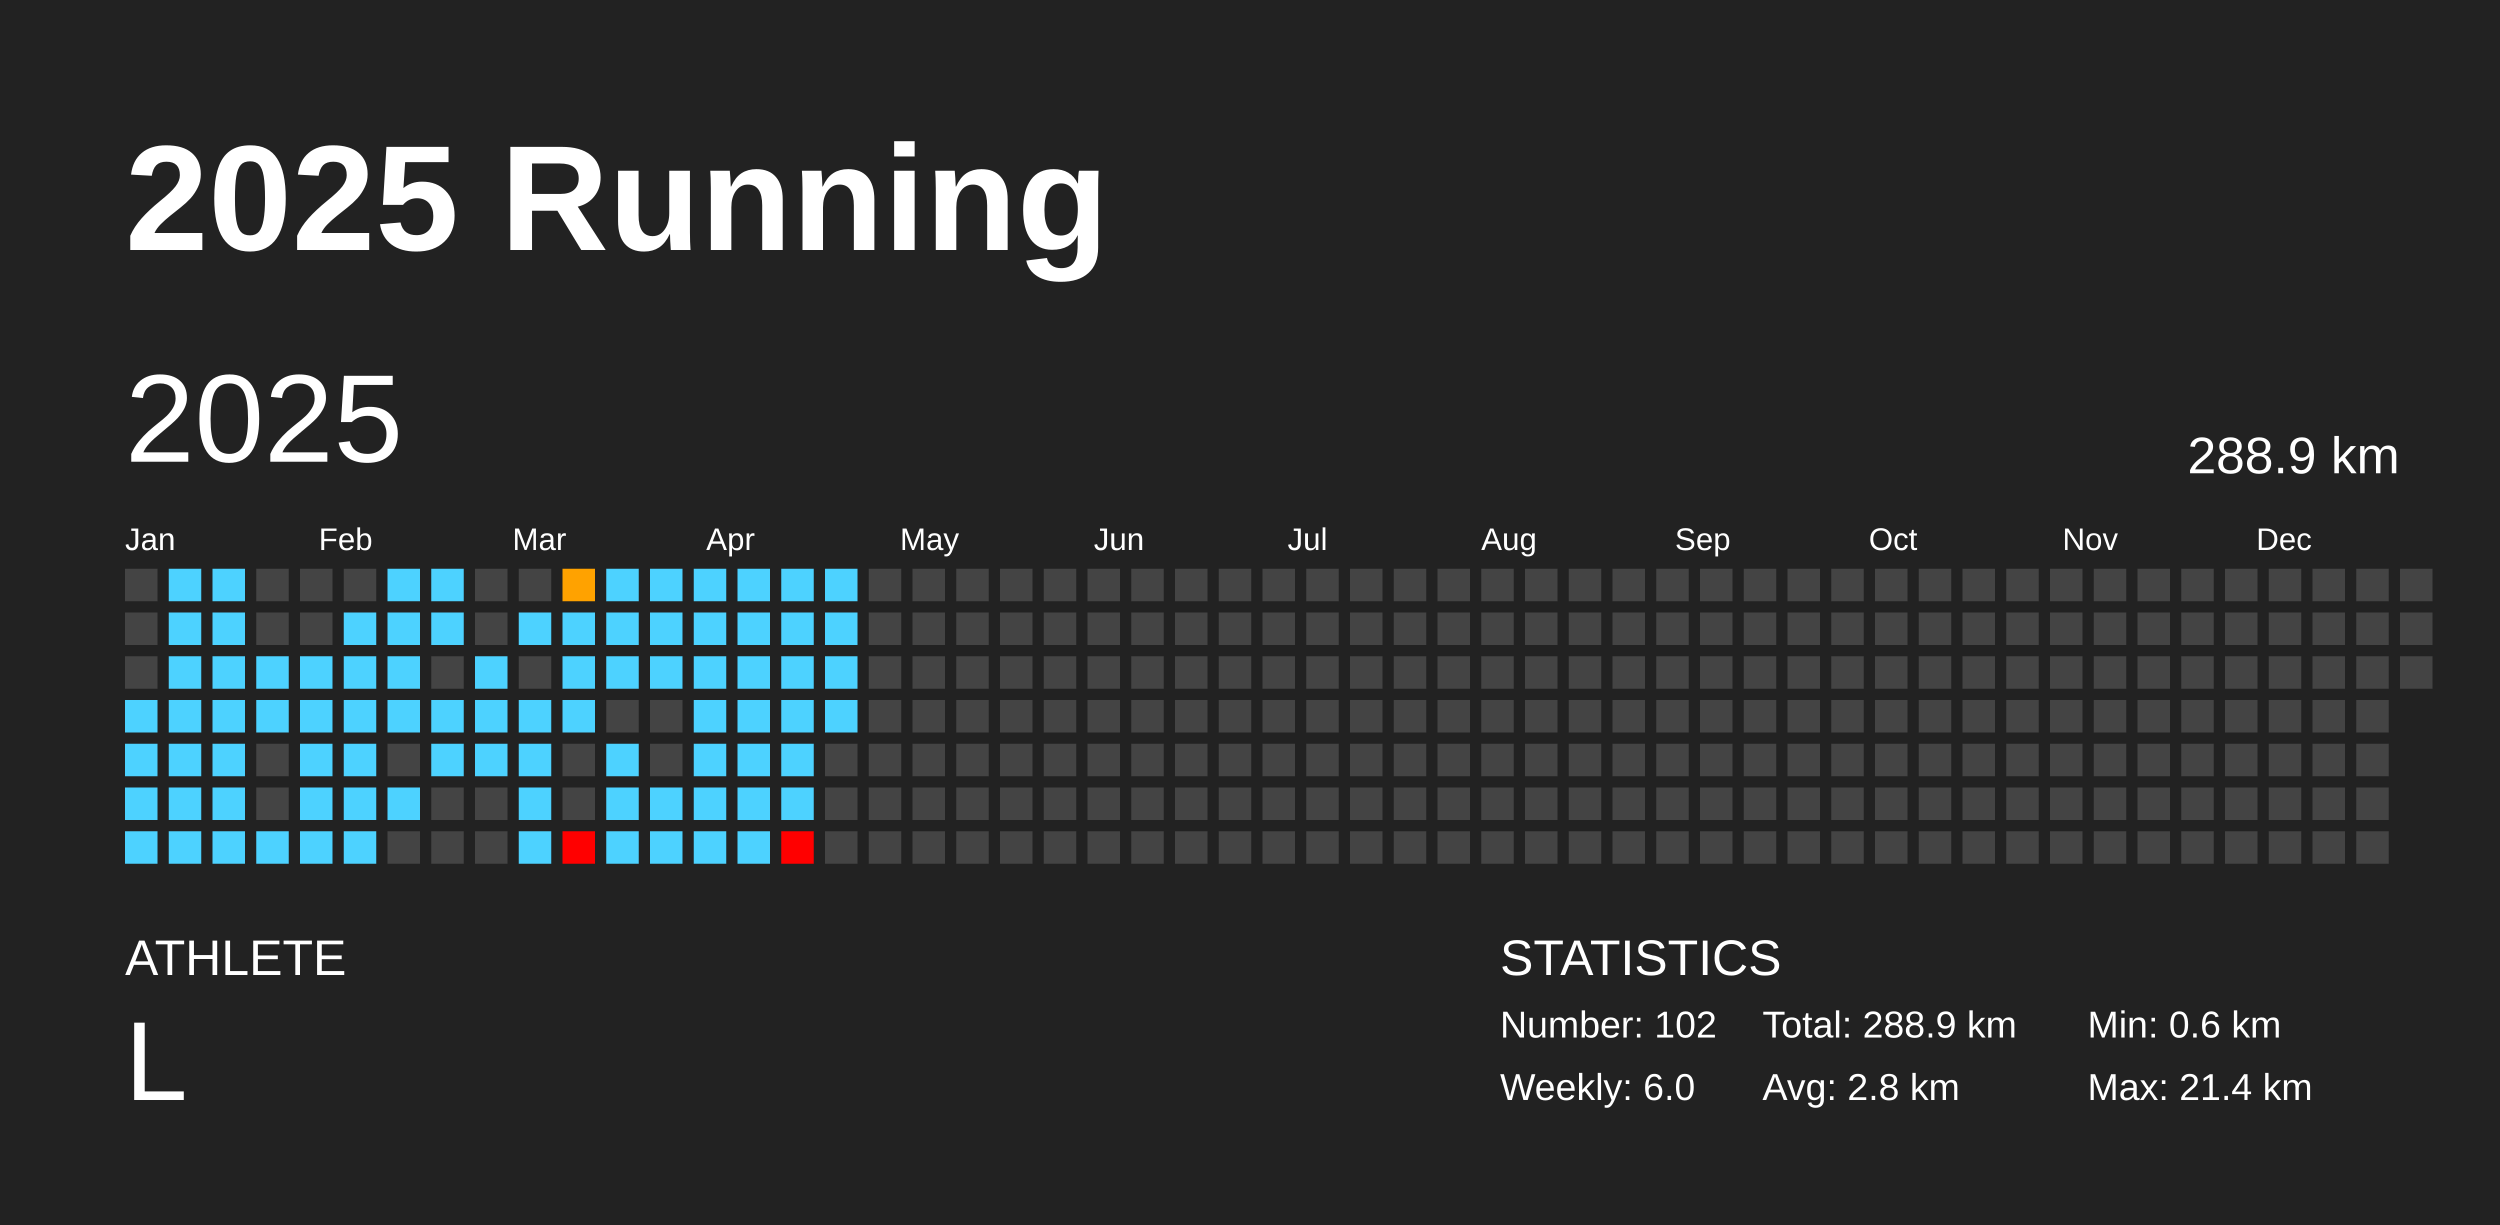
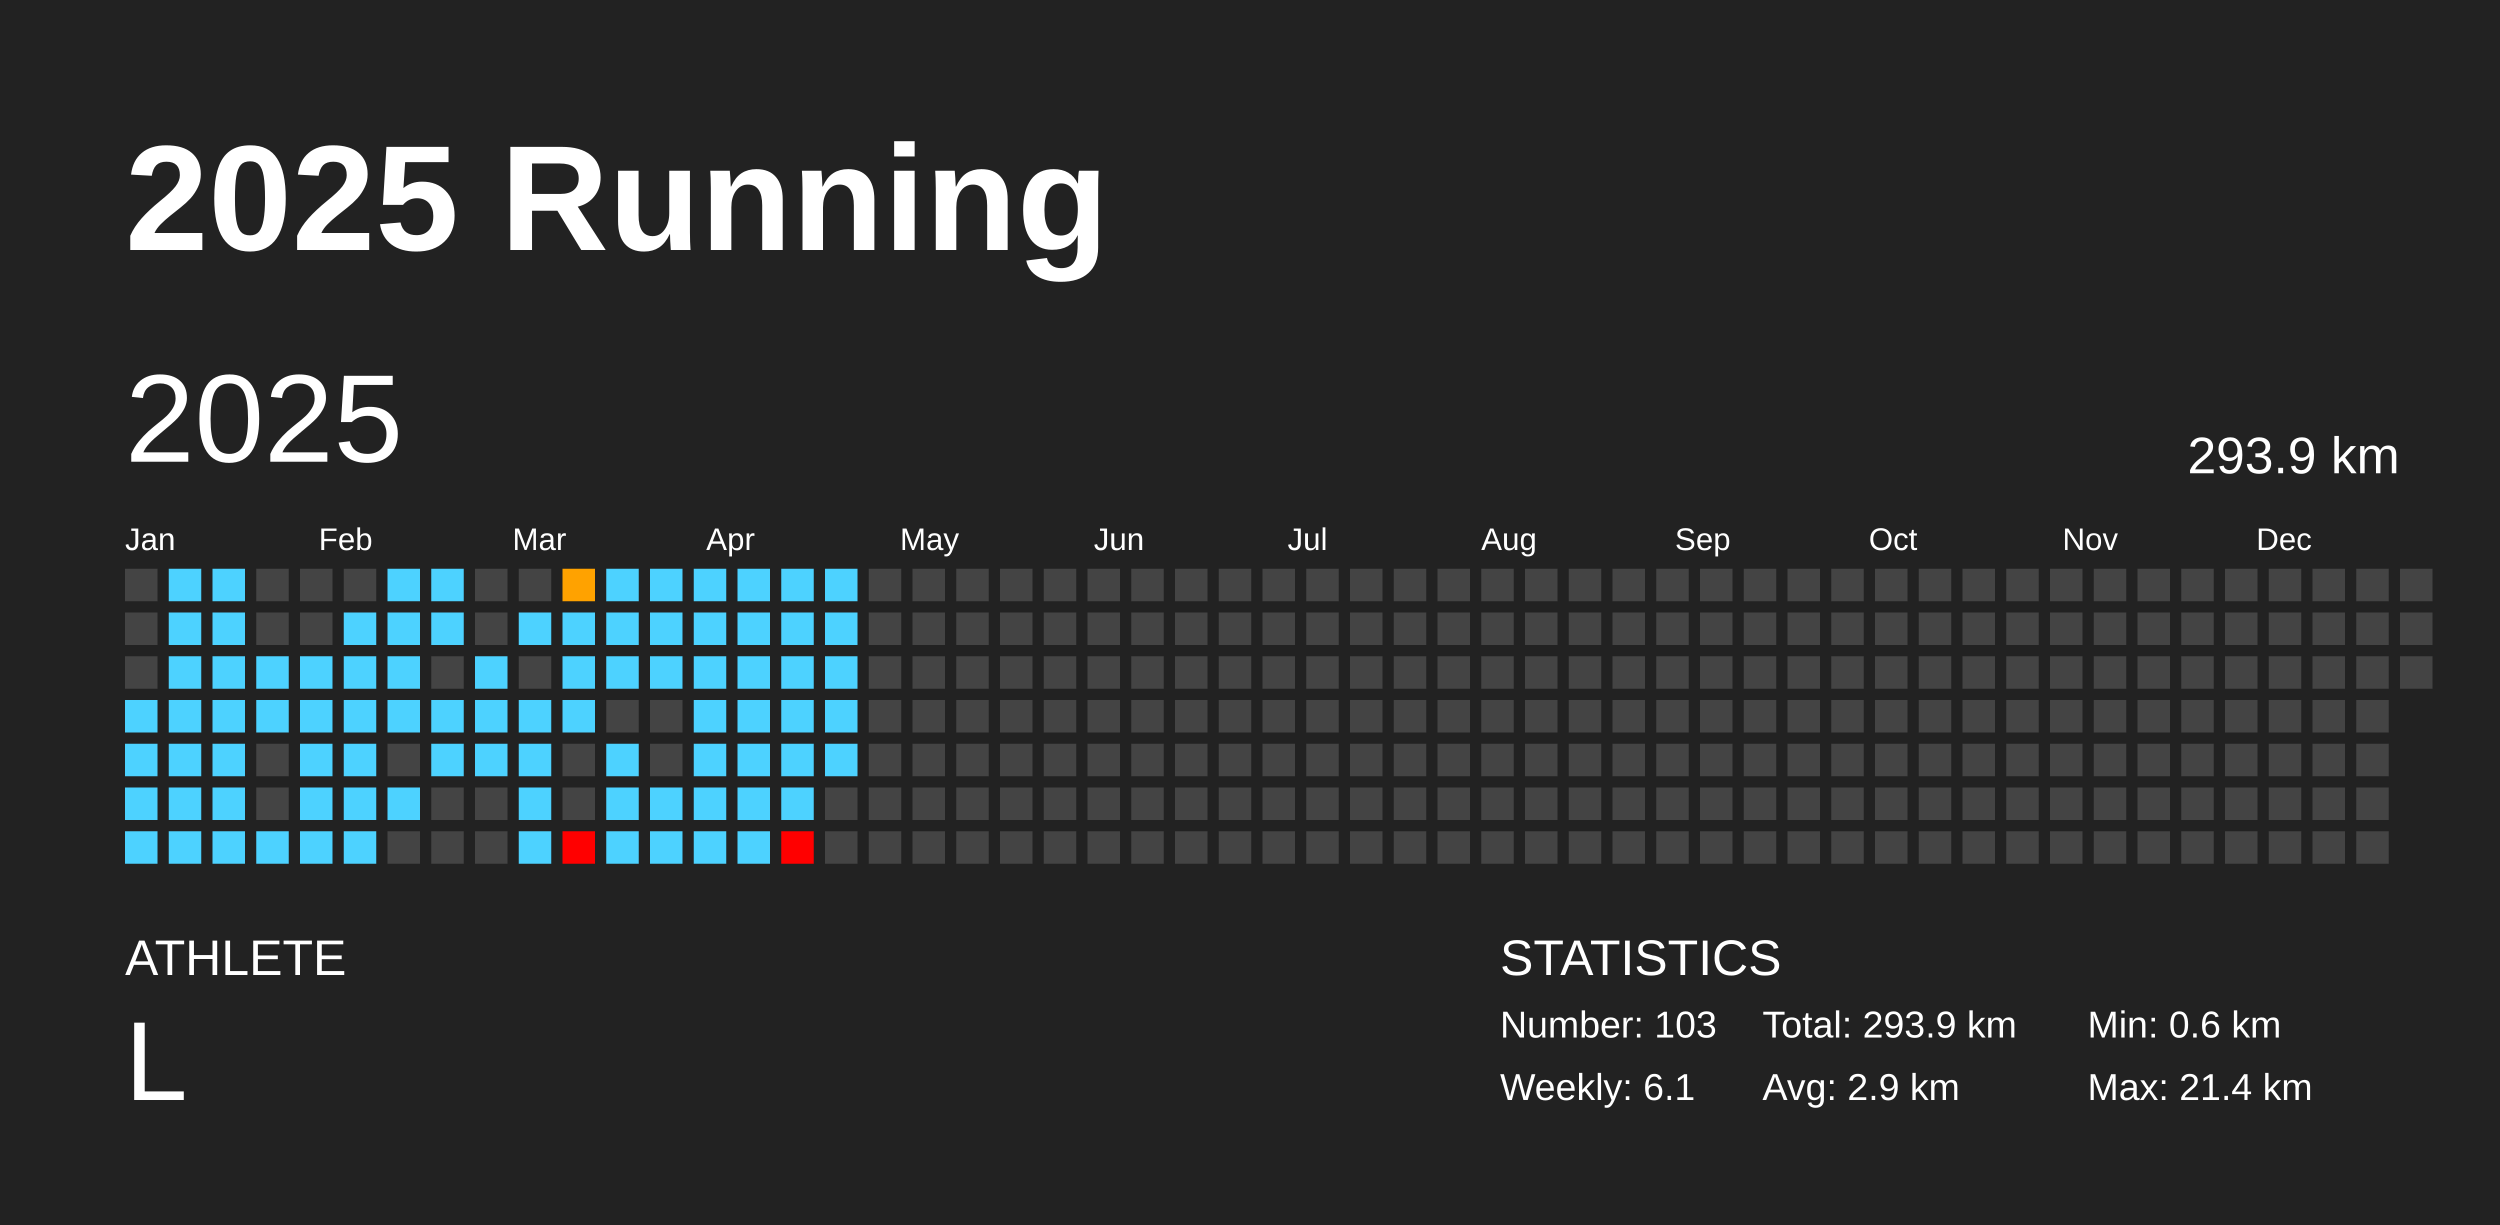
<svg xmlns="http://www.w3.org/2000/svg" baseProfile="full" height="98mm" version="1.1" viewBox="0,0,200,98" width="200mm">
  <defs />
  <rect fill="#222222" height="98" width="200" x="0" y="0" />
  <text fill="#FFFFFF" style="font-size:12px; font-family:Arial; font-weight:bold;" x="10" y="20">2025 Running</text>
  <text fill="#FFFFFF" style="font-size:4px; font-family:Arial" x="10" y="78">ATHLETE</text>
  <text fill="#FFFFFF" style="font-size:9px; font-family:Arial" x="10" y="88">L</text>
  <text fill="#FFFFFF" style="font-size:4px; font-family:Arial" x="120" y="78">STATISTICS</text>
-   <text fill="#FFFFFF" style="font-size:3px; font-family:Arial" x="120" y="83">Number: 102</text>
-   <text fill="#FFFFFF" style="font-size:3px; font-family:Arial" x="120" y="88">Weekly: 6.0</text>
-   <text fill="#FFFFFF" style="font-size:3px; font-family:Arial" x="141" y="83">Total: 288.9 km</text>
-   <text fill="#FFFFFF" style="font-size:3px; font-family:Arial" x="141" y="88">Avg: 2.8 km</text>
+   <text fill="#FFFFFF" style="font-size:3px; font-family:Arial" x="120" y="83">Number: 103</text>
+   <text fill="#FFFFFF" style="font-size:3px; font-family:Arial" x="120" y="88">Weekly: 6.1</text>
+   <text fill="#FFFFFF" style="font-size:3px; font-family:Arial" x="141" y="83">Total: 293.9 km</text>
+   <text fill="#FFFFFF" style="font-size:3px; font-family:Arial" x="141" y="88">Avg: 2.9 km</text>
  <text fill="#FFFFFF" style="font-size:3px; font-family:Arial" x="167" y="83">Min: 0.6 km</text>
  <text fill="#FFFFFF" style="font-size:3px; font-family:Arial" x="167" y="88">Max: 21.4 km</text>
  <text dominant-baseline="hanging" fill="#FFFFFF" style="font-size:10.0px; font-family:Arial;" x="10" y="30">2025</text>
-   <text dominant-baseline="hanging" fill="#FFFFFF" style="font-size:4.125px; font-family:Arial;" x="175" y="35">288.9 km</text>
+   <text dominant-baseline="hanging" fill="#FFFFFF" style="font-size:4.125px; font-family:Arial;" x="175" y="35">293.9 km</text>
  <text fill="#FFFFFF" style="font-size:2.5px; font-family:Arial" x="10.0" y="44">Jan</text>
  <text fill="#FFFFFF" style="font-size:2.5px; font-family:Arial" x="25.5" y="44">Feb</text>
  <text fill="#FFFFFF" style="font-size:2.5px; font-family:Arial" x="41.0" y="44">Mar</text>
  <text fill="#FFFFFF" style="font-size:2.5px; font-family:Arial" x="56.5" y="44">Apr</text>
  <text fill="#FFFFFF" style="font-size:2.5px; font-family:Arial" x="72.0" y="44">May</text>
  <text fill="#FFFFFF" style="font-size:2.5px; font-family:Arial" x="87.5" y="44">Jun</text>
  <text fill="#FFFFFF" style="font-size:2.5px; font-family:Arial" x="103.0" y="44">Jul</text>
  <text fill="#FFFFFF" style="font-size:2.5px; font-family:Arial" x="118.5" y="44">Aug</text>
  <text fill="#FFFFFF" style="font-size:2.5px; font-family:Arial" x="134.0" y="44">Sep</text>
  <text fill="#FFFFFF" style="font-size:2.5px; font-family:Arial" x="149.5" y="44">Oct</text>
  <text fill="#FFFFFF" style="font-size:2.5px; font-family:Arial" x="165.0" y="44">Nov</text>
  <text fill="#FFFFFF" style="font-size:2.5px; font-family:Arial" x="180.5" y="44">Dec</text>
  <rect fill="#444444" height="2.6" width="2.6" x="10.0" y="45.5" />
  <rect fill="#444444" height="2.6" width="2.6" x="10.0" y="49.0" />
  <rect fill="#444444" height="2.6" width="2.6" x="10.0" y="52.5" />
  <rect fill="#4dd2ff" height="2.6" width="2.6" x="10.0" y="56.0" />
  <rect fill="#4dd2ff" height="2.6" width="2.6" x="10.0" y="59.5" />
  <rect fill="#4dd2ff" height="2.6" width="2.6" x="10.0" y="63.0" />
  <rect fill="#4dd2ff" height="2.6" width="2.6" x="10.0" y="66.5" />
  <rect fill="#4dd2ff" height="2.6" width="2.6" x="13.5" y="45.5" />
  <rect fill="#4dd2ff" height="2.6" width="2.6" x="13.5" y="49.0" />
  <rect fill="#4dd2ff" height="2.6" width="2.6" x="13.5" y="52.5" />
  <rect fill="#4dd2ff" height="2.6" width="2.6" x="13.5" y="56.0" />
  <rect fill="#4dd2ff" height="2.6" width="2.6" x="13.5" y="59.5" />
  <rect fill="#4dd2ff" height="2.6" width="2.6" x="13.5" y="63.0" />
  <rect fill="#4dd2ff" height="2.6" width="2.6" x="13.5" y="66.5" />
  <rect fill="#4dd2ff" height="2.6" width="2.6" x="17.0" y="45.5" />
  <rect fill="#4dd2ff" height="2.6" width="2.6" x="17.0" y="49.0" />
  <rect fill="#4dd2ff" height="2.6" width="2.6" x="17.0" y="52.5" />
  <rect fill="#4dd2ff" height="2.6" width="2.6" x="17.0" y="56.0" />
  <rect fill="#4dd2ff" height="2.6" width="2.6" x="17.0" y="59.5" />
  <rect fill="#4dd2ff" height="2.6" width="2.6" x="17.0" y="63.0" />
  <rect fill="#4dd2ff" height="2.6" width="2.6" x="17.0" y="66.5" />
  <rect fill="#444444" height="2.6" width="2.6" x="20.5" y="45.5" />
  <rect fill="#444444" height="2.6" width="2.6" x="20.5" y="49.0" />
  <rect fill="#4dd2ff" height="2.6" width="2.6" x="20.5" y="52.5" />
  <rect fill="#4dd2ff" height="2.6" width="2.6" x="20.5" y="56.0" />
  <rect fill="#444444" height="2.6" width="2.6" x="20.5" y="59.5" />
  <rect fill="#444444" height="2.6" width="2.6" x="20.5" y="63.0" />
  <rect fill="#4dd2ff" height="2.6" width="2.6" x="20.5" y="66.5" />
  <rect fill="#444444" height="2.6" width="2.6" x="24.0" y="45.5" />
  <rect fill="#444444" height="2.6" width="2.6" x="24.0" y="49.0" />
  <rect fill="#4dd2ff" height="2.6" width="2.6" x="24.0" y="52.5" />
  <rect fill="#4dd2ff" height="2.6" width="2.6" x="24.0" y="56.0" />
  <rect fill="#4dd2ff" height="2.6" width="2.6" x="24.0" y="59.5" />
  <rect fill="#4dd2ff" height="2.6" width="2.6" x="24.0" y="63.0" />
  <rect fill="#4dd2ff" height="2.6" width="2.6" x="24.0" y="66.5" />
  <rect fill="#444444" height="2.6" width="2.6" x="27.5" y="45.5" />
  <rect fill="#4dd2ff" height="2.6" width="2.6" x="27.5" y="49.0" />
  <rect fill="#4dd2ff" height="2.6" width="2.6" x="27.5" y="52.5" />
  <rect fill="#4dd2ff" height="2.6" width="2.6" x="27.5" y="56.0" />
  <rect fill="#4dd2ff" height="2.6" width="2.6" x="27.5" y="59.5" />
  <rect fill="#4dd2ff" height="2.6" width="2.6" x="27.5" y="63.0" />
  <rect fill="#4dd2ff" height="2.6" width="2.6" x="27.5" y="66.5" />
  <rect fill="#4dd2ff" height="2.6" width="2.6" x="31.0" y="45.5" />
  <rect fill="#4dd2ff" height="2.6" width="2.6" x="31.0" y="49.0" />
  <rect fill="#4dd2ff" height="2.6" width="2.6" x="31.0" y="52.5" />
  <rect fill="#4dd2ff" height="2.6" width="2.6" x="31.0" y="56.0" />
  <rect fill="#444444" height="2.6" width="2.6" x="31.0" y="59.5" />
  <rect fill="#4dd2ff" height="2.6" width="2.6" x="31.0" y="63.0" />
  <rect fill="#444444" height="2.6" width="2.6" x="31.0" y="66.5" />
  <rect fill="#4dd2ff" height="2.6" width="2.6" x="34.5" y="45.5" />
  <rect fill="#4dd2ff" height="2.6" width="2.6" x="34.5" y="49.0" />
  <rect fill="#444444" height="2.6" width="2.6" x="34.5" y="52.5" />
  <rect fill="#4dd2ff" height="2.6" width="2.6" x="34.5" y="56.0" />
  <rect fill="#4dd2ff" height="2.6" width="2.6" x="34.5" y="59.5" />
  <rect fill="#444444" height="2.6" width="2.6" x="34.5" y="63.0" />
  <rect fill="#444444" height="2.6" width="2.6" x="34.5" y="66.5" />
  <rect fill="#444444" height="2.6" width="2.6" x="38.0" y="45.5" />
  <rect fill="#444444" height="2.6" width="2.6" x="38.0" y="49.0" />
  <rect fill="#4dd2ff" height="2.6" width="2.6" x="38.0" y="52.5" />
  <rect fill="#4dd2ff" height="2.6" width="2.6" x="38.0" y="56.0" />
  <rect fill="#4dd2ff" height="2.6" width="2.6" x="38.0" y="59.5" />
  <rect fill="#444444" height="2.6" width="2.6" x="38.0" y="63.0" />
  <rect fill="#444444" height="2.6" width="2.6" x="38.0" y="66.5" />
  <rect fill="#444444" height="2.6" width="2.6" x="41.5" y="45.5" />
  <rect fill="#4dd2ff" height="2.6" width="2.6" x="41.5" y="49.0" />
  <rect fill="#444444" height="2.6" width="2.6" x="41.5" y="52.5" />
  <rect fill="#4dd2ff" height="2.6" width="2.6" x="41.5" y="56.0" />
  <rect fill="#4dd2ff" height="2.6" width="2.6" x="41.5" y="59.5" />
  <rect fill="#4dd2ff" height="2.6" width="2.6" x="41.5" y="63.0" />
  <rect fill="#4dd2ff" height="2.6" width="2.6" x="41.5" y="66.5" />
  <rect fill="#ffa200" height="2.6" width="2.6" x="45.0" y="45.5" />
  <rect fill="#4dd2ff" height="2.6" width="2.6" x="45.0" y="49.0" />
  <rect fill="#4dd2ff" height="2.6" width="2.6" x="45.0" y="52.5" />
  <rect fill="#4dd2ff" height="2.6" width="2.6" x="45.0" y="56.0" />
  <rect fill="#444444" height="2.6" width="2.6" x="45.0" y="59.5" />
  <rect fill="#444444" height="2.6" width="2.6" x="45.0" y="63.0" />
  <rect fill="red" height="2.6" width="2.6" x="45.0" y="66.5" />
  <rect fill="#4dd2ff" height="2.6" width="2.6" x="48.5" y="45.5" />
  <rect fill="#4dd2ff" height="2.6" width="2.6" x="48.5" y="49.0" />
  <rect fill="#4dd2ff" height="2.6" width="2.6" x="48.5" y="52.5" />
  <rect fill="#444444" height="2.6" width="2.6" x="48.5" y="56.0" />
  <rect fill="#4dd2ff" height="2.6" width="2.6" x="48.5" y="59.5" />
  <rect fill="#4dd2ff" height="2.6" width="2.6" x="48.5" y="63.0" />
  <rect fill="#4dd2ff" height="2.6" width="2.6" x="48.5" y="66.5" />
  <rect fill="#4dd2ff" height="2.6" width="2.6" x="52.0" y="45.5" />
  <rect fill="#4dd2ff" height="2.6" width="2.6" x="52.0" y="49.0" />
  <rect fill="#4dd2ff" height="2.6" width="2.6" x="52.0" y="52.5" />
  <rect fill="#444444" height="2.6" width="2.6" x="52.0" y="56.0" />
  <rect fill="#444444" height="2.6" width="2.6" x="52.0" y="59.5" />
  <rect fill="#4dd2ff" height="2.6" width="2.6" x="52.0" y="63.0" />
  <rect fill="#4dd2ff" height="2.6" width="2.6" x="52.0" y="66.5" />
  <rect fill="#4dd2ff" height="2.6" width="2.6" x="55.5" y="45.5" />
  <rect fill="#4dd2ff" height="2.6" width="2.6" x="55.5" y="49.0" />
  <rect fill="#4dd2ff" height="2.6" width="2.6" x="55.5" y="52.5" />
  <rect fill="#4dd2ff" height="2.6" width="2.6" x="55.5" y="56.0" />
  <rect fill="#4dd2ff" height="2.6" width="2.6" x="55.5" y="59.5" />
  <rect fill="#4dd2ff" height="2.6" width="2.6" x="55.5" y="63.0" />
  <rect fill="#4dd2ff" height="2.6" width="2.6" x="55.5" y="66.5" />
  <rect fill="#4dd2ff" height="2.6" width="2.6" x="59.0" y="45.5" />
  <rect fill="#4dd2ff" height="2.6" width="2.6" x="59.0" y="49.0" />
  <rect fill="#4dd2ff" height="2.6" width="2.6" x="59.0" y="52.5" />
  <rect fill="#4dd2ff" height="2.6" width="2.6" x="59.0" y="56.0" />
  <rect fill="#4dd2ff" height="2.6" width="2.6" x="59.0" y="59.5" />
  <rect fill="#4dd2ff" height="2.6" width="2.6" x="59.0" y="63.0" />
  <rect fill="#4dd2ff" height="2.6" width="2.6" x="59.0" y="66.5" />
  <rect fill="#4dd2ff" height="2.6" width="2.6" x="62.5" y="45.5" />
  <rect fill="#4dd2ff" height="2.6" width="2.6" x="62.5" y="49.0" />
  <rect fill="#4dd2ff" height="2.6" width="2.6" x="62.5" y="52.5" />
  <rect fill="#4dd2ff" height="2.6" width="2.6" x="62.5" y="56.0" />
  <rect fill="#4dd2ff" height="2.6" width="2.6" x="62.5" y="59.5" />
  <rect fill="#4dd2ff" height="2.6" width="2.6" x="62.5" y="63.0" />
  <rect fill="red" height="2.6" width="2.6" x="62.5" y="66.5" />
  <rect fill="#4dd2ff" height="2.6" width="2.6" x="66.0" y="45.5" />
  <rect fill="#4dd2ff" height="2.6" width="2.6" x="66.0" y="49.0" />
  <rect fill="#4dd2ff" height="2.6" width="2.6" x="66.0" y="52.5" />
  <rect fill="#4dd2ff" height="2.6" width="2.6" x="66.0" y="56.0" />
-   <rect fill="#444444" height="2.6" width="2.6" x="66.0" y="59.5" />
+   <rect fill="#4dd2ff" height="2.6" width="2.6" x="66.0" y="59.5" />
  <rect fill="#444444" height="2.6" width="2.6" x="66.0" y="63.0" />
  <rect fill="#444444" height="2.6" width="2.6" x="66.0" y="66.5" />
  <rect fill="#444444" height="2.6" width="2.6" x="69.5" y="45.5" />
  <rect fill="#444444" height="2.6" width="2.6" x="69.5" y="49.0" />
  <rect fill="#444444" height="2.6" width="2.6" x="69.5" y="52.5" />
  <rect fill="#444444" height="2.6" width="2.6" x="69.5" y="56.0" />
  <rect fill="#444444" height="2.6" width="2.6" x="69.5" y="59.5" />
  <rect fill="#444444" height="2.6" width="2.6" x="69.5" y="63.0" />
  <rect fill="#444444" height="2.6" width="2.6" x="69.5" y="66.5" />
  <rect fill="#444444" height="2.6" width="2.6" x="73.0" y="45.5" />
  <rect fill="#444444" height="2.6" width="2.6" x="73.0" y="49.0" />
  <rect fill="#444444" height="2.6" width="2.6" x="73.0" y="52.5" />
  <rect fill="#444444" height="2.6" width="2.6" x="73.0" y="56.0" />
  <rect fill="#444444" height="2.6" width="2.6" x="73.0" y="59.5" />
  <rect fill="#444444" height="2.6" width="2.6" x="73.0" y="63.0" />
  <rect fill="#444444" height="2.6" width="2.6" x="73.0" y="66.5" />
  <rect fill="#444444" height="2.6" width="2.6" x="76.5" y="45.5" />
  <rect fill="#444444" height="2.6" width="2.6" x="76.5" y="49.0" />
  <rect fill="#444444" height="2.6" width="2.6" x="76.5" y="52.5" />
  <rect fill="#444444" height="2.6" width="2.6" x="76.5" y="56.0" />
  <rect fill="#444444" height="2.6" width="2.6" x="76.5" y="59.5" />
  <rect fill="#444444" height="2.6" width="2.6" x="76.5" y="63.0" />
  <rect fill="#444444" height="2.6" width="2.6" x="76.5" y="66.5" />
  <rect fill="#444444" height="2.6" width="2.6" x="80.0" y="45.5" />
  <rect fill="#444444" height="2.6" width="2.6" x="80.0" y="49.0" />
  <rect fill="#444444" height="2.6" width="2.6" x="80.0" y="52.5" />
  <rect fill="#444444" height="2.6" width="2.6" x="80.0" y="56.0" />
  <rect fill="#444444" height="2.6" width="2.6" x="80.0" y="59.5" />
  <rect fill="#444444" height="2.6" width="2.6" x="80.0" y="63.0" />
  <rect fill="#444444" height="2.6" width="2.6" x="80.0" y="66.5" />
  <rect fill="#444444" height="2.6" width="2.6" x="83.5" y="45.5" />
  <rect fill="#444444" height="2.6" width="2.6" x="83.5" y="49.0" />
  <rect fill="#444444" height="2.6" width="2.6" x="83.5" y="52.5" />
  <rect fill="#444444" height="2.6" width="2.6" x="83.5" y="56.0" />
  <rect fill="#444444" height="2.6" width="2.6" x="83.5" y="59.5" />
  <rect fill="#444444" height="2.6" width="2.6" x="83.5" y="63.0" />
  <rect fill="#444444" height="2.6" width="2.6" x="83.5" y="66.5" />
  <rect fill="#444444" height="2.6" width="2.6" x="87.0" y="45.5" />
  <rect fill="#444444" height="2.6" width="2.6" x="87.0" y="49.0" />
  <rect fill="#444444" height="2.6" width="2.6" x="87.0" y="52.5" />
  <rect fill="#444444" height="2.6" width="2.6" x="87.0" y="56.0" />
  <rect fill="#444444" height="2.6" width="2.6" x="87.0" y="59.5" />
  <rect fill="#444444" height="2.6" width="2.6" x="87.0" y="63.0" />
  <rect fill="#444444" height="2.6" width="2.6" x="87.0" y="66.5" />
  <rect fill="#444444" height="2.6" width="2.6" x="90.5" y="45.5" />
  <rect fill="#444444" height="2.6" width="2.6" x="90.5" y="49.0" />
  <rect fill="#444444" height="2.6" width="2.6" x="90.5" y="52.5" />
  <rect fill="#444444" height="2.6" width="2.6" x="90.5" y="56.0" />
  <rect fill="#444444" height="2.6" width="2.6" x="90.5" y="59.5" />
  <rect fill="#444444" height="2.6" width="2.6" x="90.5" y="63.0" />
  <rect fill="#444444" height="2.6" width="2.6" x="90.5" y="66.5" />
  <rect fill="#444444" height="2.6" width="2.6" x="94.0" y="45.5" />
  <rect fill="#444444" height="2.6" width="2.6" x="94.0" y="49.0" />
  <rect fill="#444444" height="2.6" width="2.6" x="94.0" y="52.5" />
  <rect fill="#444444" height="2.6" width="2.6" x="94.0" y="56.0" />
  <rect fill="#444444" height="2.6" width="2.6" x="94.0" y="59.5" />
  <rect fill="#444444" height="2.6" width="2.6" x="94.0" y="63.0" />
  <rect fill="#444444" height="2.6" width="2.6" x="94.0" y="66.5" />
  <rect fill="#444444" height="2.6" width="2.6" x="97.5" y="45.5" />
  <rect fill="#444444" height="2.6" width="2.6" x="97.5" y="49.0" />
  <rect fill="#444444" height="2.6" width="2.6" x="97.5" y="52.5" />
  <rect fill="#444444" height="2.6" width="2.6" x="97.5" y="56.0" />
  <rect fill="#444444" height="2.6" width="2.6" x="97.5" y="59.5" />
  <rect fill="#444444" height="2.6" width="2.6" x="97.5" y="63.0" />
  <rect fill="#444444" height="2.6" width="2.6" x="97.5" y="66.5" />
  <rect fill="#444444" height="2.6" width="2.6" x="101.0" y="45.5" />
  <rect fill="#444444" height="2.6" width="2.6" x="101.0" y="49.0" />
  <rect fill="#444444" height="2.6" width="2.6" x="101.0" y="52.5" />
  <rect fill="#444444" height="2.6" width="2.6" x="101.0" y="56.0" />
  <rect fill="#444444" height="2.6" width="2.6" x="101.0" y="59.5" />
  <rect fill="#444444" height="2.6" width="2.6" x="101.0" y="63.0" />
  <rect fill="#444444" height="2.6" width="2.6" x="101.0" y="66.5" />
  <rect fill="#444444" height="2.6" width="2.6" x="104.5" y="45.5" />
  <rect fill="#444444" height="2.6" width="2.6" x="104.5" y="49.0" />
  <rect fill="#444444" height="2.6" width="2.6" x="104.5" y="52.5" />
  <rect fill="#444444" height="2.6" width="2.6" x="104.5" y="56.0" />
  <rect fill="#444444" height="2.6" width="2.6" x="104.5" y="59.5" />
  <rect fill="#444444" height="2.6" width="2.6" x="104.5" y="63.0" />
  <rect fill="#444444" height="2.6" width="2.6" x="104.5" y="66.5" />
  <rect fill="#444444" height="2.6" width="2.6" x="108.0" y="45.5" />
  <rect fill="#444444" height="2.6" width="2.6" x="108.0" y="49.0" />
  <rect fill="#444444" height="2.6" width="2.6" x="108.0" y="52.5" />
  <rect fill="#444444" height="2.6" width="2.6" x="108.0" y="56.0" />
  <rect fill="#444444" height="2.6" width="2.6" x="108.0" y="59.5" />
  <rect fill="#444444" height="2.6" width="2.6" x="108.0" y="63.0" />
  <rect fill="#444444" height="2.6" width="2.6" x="108.0" y="66.5" />
  <rect fill="#444444" height="2.6" width="2.6" x="111.5" y="45.5" />
  <rect fill="#444444" height="2.6" width="2.6" x="111.5" y="49.0" />
  <rect fill="#444444" height="2.6" width="2.6" x="111.5" y="52.5" />
  <rect fill="#444444" height="2.6" width="2.6" x="111.5" y="56.0" />
  <rect fill="#444444" height="2.6" width="2.6" x="111.5" y="59.5" />
  <rect fill="#444444" height="2.6" width="2.6" x="111.5" y="63.0" />
  <rect fill="#444444" height="2.6" width="2.6" x="111.5" y="66.5" />
  <rect fill="#444444" height="2.6" width="2.6" x="115.0" y="45.5" />
  <rect fill="#444444" height="2.6" width="2.6" x="115.0" y="49.0" />
  <rect fill="#444444" height="2.6" width="2.6" x="115.0" y="52.5" />
  <rect fill="#444444" height="2.6" width="2.6" x="115.0" y="56.0" />
  <rect fill="#444444" height="2.6" width="2.6" x="115.0" y="59.5" />
  <rect fill="#444444" height="2.6" width="2.6" x="115.0" y="63.0" />
  <rect fill="#444444" height="2.6" width="2.6" x="115.0" y="66.5" />
  <rect fill="#444444" height="2.6" width="2.6" x="118.5" y="45.5" />
  <rect fill="#444444" height="2.6" width="2.6" x="118.5" y="49.0" />
  <rect fill="#444444" height="2.6" width="2.6" x="118.5" y="52.5" />
  <rect fill="#444444" height="2.6" width="2.6" x="118.5" y="56.0" />
  <rect fill="#444444" height="2.6" width="2.6" x="118.5" y="59.5" />
  <rect fill="#444444" height="2.6" width="2.6" x="118.5" y="63.0" />
  <rect fill="#444444" height="2.6" width="2.6" x="118.5" y="66.5" />
  <rect fill="#444444" height="2.6" width="2.6" x="122.0" y="45.5" />
  <rect fill="#444444" height="2.6" width="2.6" x="122.0" y="49.0" />
  <rect fill="#444444" height="2.6" width="2.6" x="122.0" y="52.5" />
  <rect fill="#444444" height="2.6" width="2.6" x="122.0" y="56.0" />
  <rect fill="#444444" height="2.6" width="2.6" x="122.0" y="59.5" />
  <rect fill="#444444" height="2.6" width="2.6" x="122.0" y="63.0" />
  <rect fill="#444444" height="2.6" width="2.6" x="122.0" y="66.5" />
  <rect fill="#444444" height="2.6" width="2.6" x="125.5" y="45.5" />
  <rect fill="#444444" height="2.6" width="2.6" x="125.5" y="49.0" />
  <rect fill="#444444" height="2.6" width="2.6" x="125.5" y="52.5" />
  <rect fill="#444444" height="2.6" width="2.6" x="125.5" y="56.0" />
  <rect fill="#444444" height="2.6" width="2.6" x="125.5" y="59.5" />
  <rect fill="#444444" height="2.6" width="2.6" x="125.5" y="63.0" />
  <rect fill="#444444" height="2.6" width="2.6" x="125.5" y="66.5" />
  <rect fill="#444444" height="2.6" width="2.6" x="129.0" y="45.5" />
  <rect fill="#444444" height="2.6" width="2.6" x="129.0" y="49.0" />
  <rect fill="#444444" height="2.6" width="2.6" x="129.0" y="52.5" />
  <rect fill="#444444" height="2.6" width="2.6" x="129.0" y="56.0" />
  <rect fill="#444444" height="2.6" width="2.6" x="129.0" y="59.5" />
  <rect fill="#444444" height="2.6" width="2.6" x="129.0" y="63.0" />
  <rect fill="#444444" height="2.6" width="2.6" x="129.0" y="66.5" />
  <rect fill="#444444" height="2.6" width="2.6" x="132.5" y="45.5" />
  <rect fill="#444444" height="2.6" width="2.6" x="132.5" y="49.0" />
  <rect fill="#444444" height="2.6" width="2.6" x="132.5" y="52.5" />
  <rect fill="#444444" height="2.6" width="2.6" x="132.5" y="56.0" />
  <rect fill="#444444" height="2.6" width="2.6" x="132.5" y="59.5" />
  <rect fill="#444444" height="2.6" width="2.6" x="132.5" y="63.0" />
  <rect fill="#444444" height="2.6" width="2.6" x="132.5" y="66.5" />
  <rect fill="#444444" height="2.6" width="2.6" x="136.0" y="45.5" />
  <rect fill="#444444" height="2.6" width="2.6" x="136.0" y="49.0" />
  <rect fill="#444444" height="2.6" width="2.6" x="136.0" y="52.5" />
  <rect fill="#444444" height="2.6" width="2.6" x="136.0" y="56.0" />
  <rect fill="#444444" height="2.6" width="2.6" x="136.0" y="59.5" />
  <rect fill="#444444" height="2.6" width="2.6" x="136.0" y="63.0" />
  <rect fill="#444444" height="2.6" width="2.6" x="136.0" y="66.5" />
  <rect fill="#444444" height="2.6" width="2.6" x="139.5" y="45.5" />
  <rect fill="#444444" height="2.6" width="2.6" x="139.5" y="49.0" />
  <rect fill="#444444" height="2.6" width="2.6" x="139.5" y="52.5" />
  <rect fill="#444444" height="2.6" width="2.6" x="139.5" y="56.0" />
  <rect fill="#444444" height="2.6" width="2.6" x="139.5" y="59.5" />
  <rect fill="#444444" height="2.6" width="2.6" x="139.5" y="63.0" />
  <rect fill="#444444" height="2.6" width="2.6" x="139.5" y="66.5" />
  <rect fill="#444444" height="2.6" width="2.6" x="143.0" y="45.5" />
  <rect fill="#444444" height="2.6" width="2.6" x="143.0" y="49.0" />
  <rect fill="#444444" height="2.6" width="2.6" x="143.0" y="52.5" />
  <rect fill="#444444" height="2.6" width="2.6" x="143.0" y="56.0" />
  <rect fill="#444444" height="2.6" width="2.6" x="143.0" y="59.5" />
  <rect fill="#444444" height="2.6" width="2.6" x="143.0" y="63.0" />
  <rect fill="#444444" height="2.6" width="2.6" x="143.0" y="66.5" />
  <rect fill="#444444" height="2.6" width="2.6" x="146.5" y="45.5" />
  <rect fill="#444444" height="2.6" width="2.6" x="146.5" y="49.0" />
  <rect fill="#444444" height="2.6" width="2.6" x="146.5" y="52.5" />
  <rect fill="#444444" height="2.6" width="2.6" x="146.5" y="56.0" />
  <rect fill="#444444" height="2.6" width="2.6" x="146.5" y="59.5" />
  <rect fill="#444444" height="2.6" width="2.6" x="146.5" y="63.0" />
  <rect fill="#444444" height="2.6" width="2.6" x="146.5" y="66.5" />
  <rect fill="#444444" height="2.6" width="2.6" x="150.0" y="45.5" />
  <rect fill="#444444" height="2.6" width="2.6" x="150.0" y="49.0" />
  <rect fill="#444444" height="2.6" width="2.6" x="150.0" y="52.5" />
  <rect fill="#444444" height="2.6" width="2.6" x="150.0" y="56.0" />
  <rect fill="#444444" height="2.6" width="2.6" x="150.0" y="59.5" />
  <rect fill="#444444" height="2.6" width="2.6" x="150.0" y="63.0" />
  <rect fill="#444444" height="2.6" width="2.6" x="150.0" y="66.5" />
  <rect fill="#444444" height="2.6" width="2.6" x="153.5" y="45.5" />
  <rect fill="#444444" height="2.6" width="2.6" x="153.5" y="49.0" />
  <rect fill="#444444" height="2.6" width="2.6" x="153.5" y="52.5" />
  <rect fill="#444444" height="2.6" width="2.6" x="153.5" y="56.0" />
  <rect fill="#444444" height="2.6" width="2.6" x="153.5" y="59.5" />
  <rect fill="#444444" height="2.6" width="2.6" x="153.5" y="63.0" />
  <rect fill="#444444" height="2.6" width="2.6" x="153.5" y="66.5" />
  <rect fill="#444444" height="2.6" width="2.6" x="157.0" y="45.5" />
  <rect fill="#444444" height="2.6" width="2.6" x="157.0" y="49.0" />
  <rect fill="#444444" height="2.6" width="2.6" x="157.0" y="52.5" />
  <rect fill="#444444" height="2.6" width="2.6" x="157.0" y="56.0" />
  <rect fill="#444444" height="2.6" width="2.6" x="157.0" y="59.5" />
  <rect fill="#444444" height="2.6" width="2.6" x="157.0" y="63.0" />
  <rect fill="#444444" height="2.6" width="2.6" x="157.0" y="66.5" />
  <rect fill="#444444" height="2.6" width="2.6" x="160.5" y="45.5" />
  <rect fill="#444444" height="2.6" width="2.6" x="160.5" y="49.0" />
  <rect fill="#444444" height="2.6" width="2.6" x="160.5" y="52.5" />
  <rect fill="#444444" height="2.6" width="2.6" x="160.5" y="56.0" />
  <rect fill="#444444" height="2.6" width="2.6" x="160.5" y="59.5" />
  <rect fill="#444444" height="2.6" width="2.6" x="160.5" y="63.0" />
  <rect fill="#444444" height="2.6" width="2.6" x="160.5" y="66.5" />
  <rect fill="#444444" height="2.6" width="2.6" x="164.0" y="45.5" />
  <rect fill="#444444" height="2.6" width="2.6" x="164.0" y="49.0" />
  <rect fill="#444444" height="2.6" width="2.6" x="164.0" y="52.5" />
  <rect fill="#444444" height="2.6" width="2.6" x="164.0" y="56.0" />
  <rect fill="#444444" height="2.6" width="2.6" x="164.0" y="59.5" />
  <rect fill="#444444" height="2.6" width="2.6" x="164.0" y="63.0" />
  <rect fill="#444444" height="2.6" width="2.6" x="164.0" y="66.5" />
  <rect fill="#444444" height="2.6" width="2.6" x="167.5" y="45.5" />
  <rect fill="#444444" height="2.6" width="2.6" x="167.5" y="49.0" />
  <rect fill="#444444" height="2.6" width="2.6" x="167.5" y="52.5" />
  <rect fill="#444444" height="2.6" width="2.6" x="167.5" y="56.0" />
  <rect fill="#444444" height="2.6" width="2.6" x="167.5" y="59.5" />
  <rect fill="#444444" height="2.6" width="2.6" x="167.5" y="63.0" />
  <rect fill="#444444" height="2.6" width="2.6" x="167.5" y="66.5" />
  <rect fill="#444444" height="2.6" width="2.6" x="171.0" y="45.5" />
  <rect fill="#444444" height="2.6" width="2.6" x="171.0" y="49.0" />
  <rect fill="#444444" height="2.6" width="2.6" x="171.0" y="52.5" />
  <rect fill="#444444" height="2.6" width="2.6" x="171.0" y="56.0" />
  <rect fill="#444444" height="2.6" width="2.6" x="171.0" y="59.5" />
  <rect fill="#444444" height="2.6" width="2.6" x="171.0" y="63.0" />
  <rect fill="#444444" height="2.6" width="2.6" x="171.0" y="66.5" />
  <rect fill="#444444" height="2.6" width="2.6" x="174.5" y="45.5" />
  <rect fill="#444444" height="2.6" width="2.6" x="174.5" y="49.0" />
  <rect fill="#444444" height="2.6" width="2.6" x="174.5" y="52.5" />
  <rect fill="#444444" height="2.6" width="2.6" x="174.5" y="56.0" />
  <rect fill="#444444" height="2.6" width="2.6" x="174.5" y="59.5" />
  <rect fill="#444444" height="2.6" width="2.6" x="174.5" y="63.0" />
  <rect fill="#444444" height="2.6" width="2.6" x="174.5" y="66.5" />
  <rect fill="#444444" height="2.6" width="2.6" x="178.0" y="45.5" />
  <rect fill="#444444" height="2.6" width="2.6" x="178.0" y="49.0" />
  <rect fill="#444444" height="2.6" width="2.6" x="178.0" y="52.5" />
  <rect fill="#444444" height="2.6" width="2.6" x="178.0" y="56.0" />
  <rect fill="#444444" height="2.6" width="2.6" x="178.0" y="59.5" />
  <rect fill="#444444" height="2.6" width="2.6" x="178.0" y="63.0" />
  <rect fill="#444444" height="2.6" width="2.6" x="178.0" y="66.5" />
  <rect fill="#444444" height="2.6" width="2.6" x="181.5" y="45.5" />
  <rect fill="#444444" height="2.6" width="2.6" x="181.5" y="49.0" />
  <rect fill="#444444" height="2.6" width="2.6" x="181.5" y="52.5" />
  <rect fill="#444444" height="2.6" width="2.6" x="181.5" y="56.0" />
  <rect fill="#444444" height="2.6" width="2.6" x="181.5" y="59.5" />
  <rect fill="#444444" height="2.6" width="2.6" x="181.5" y="63.0" />
  <rect fill="#444444" height="2.6" width="2.6" x="181.5" y="66.5" />
  <rect fill="#444444" height="2.6" width="2.6" x="185.0" y="45.5" />
  <rect fill="#444444" height="2.6" width="2.6" x="185.0" y="49.0" />
  <rect fill="#444444" height="2.6" width="2.6" x="185.0" y="52.5" />
  <rect fill="#444444" height="2.6" width="2.6" x="185.0" y="56.0" />
  <rect fill="#444444" height="2.6" width="2.6" x="185.0" y="59.5" />
  <rect fill="#444444" height="2.6" width="2.6" x="185.0" y="63.0" />
  <rect fill="#444444" height="2.6" width="2.6" x="185.0" y="66.5" />
  <rect fill="#444444" height="2.6" width="2.6" x="188.5" y="45.5" />
  <rect fill="#444444" height="2.6" width="2.6" x="188.5" y="49.0" />
  <rect fill="#444444" height="2.6" width="2.6" x="188.5" y="52.5" />
  <rect fill="#444444" height="2.6" width="2.6" x="188.5" y="56.0" />
  <rect fill="#444444" height="2.6" width="2.6" x="188.5" y="59.5" />
  <rect fill="#444444" height="2.6" width="2.6" x="188.5" y="63.0" />
  <rect fill="#444444" height="2.6" width="2.6" x="188.5" y="66.5" />
  <rect fill="#444444" height="2.6" width="2.6" x="192.0" y="45.5" />
  <rect fill="#444444" height="2.6" width="2.6" x="192.0" y="49.0" />
  <rect fill="#444444" height="2.6" width="2.6" x="192.0" y="52.5" />
</svg>
